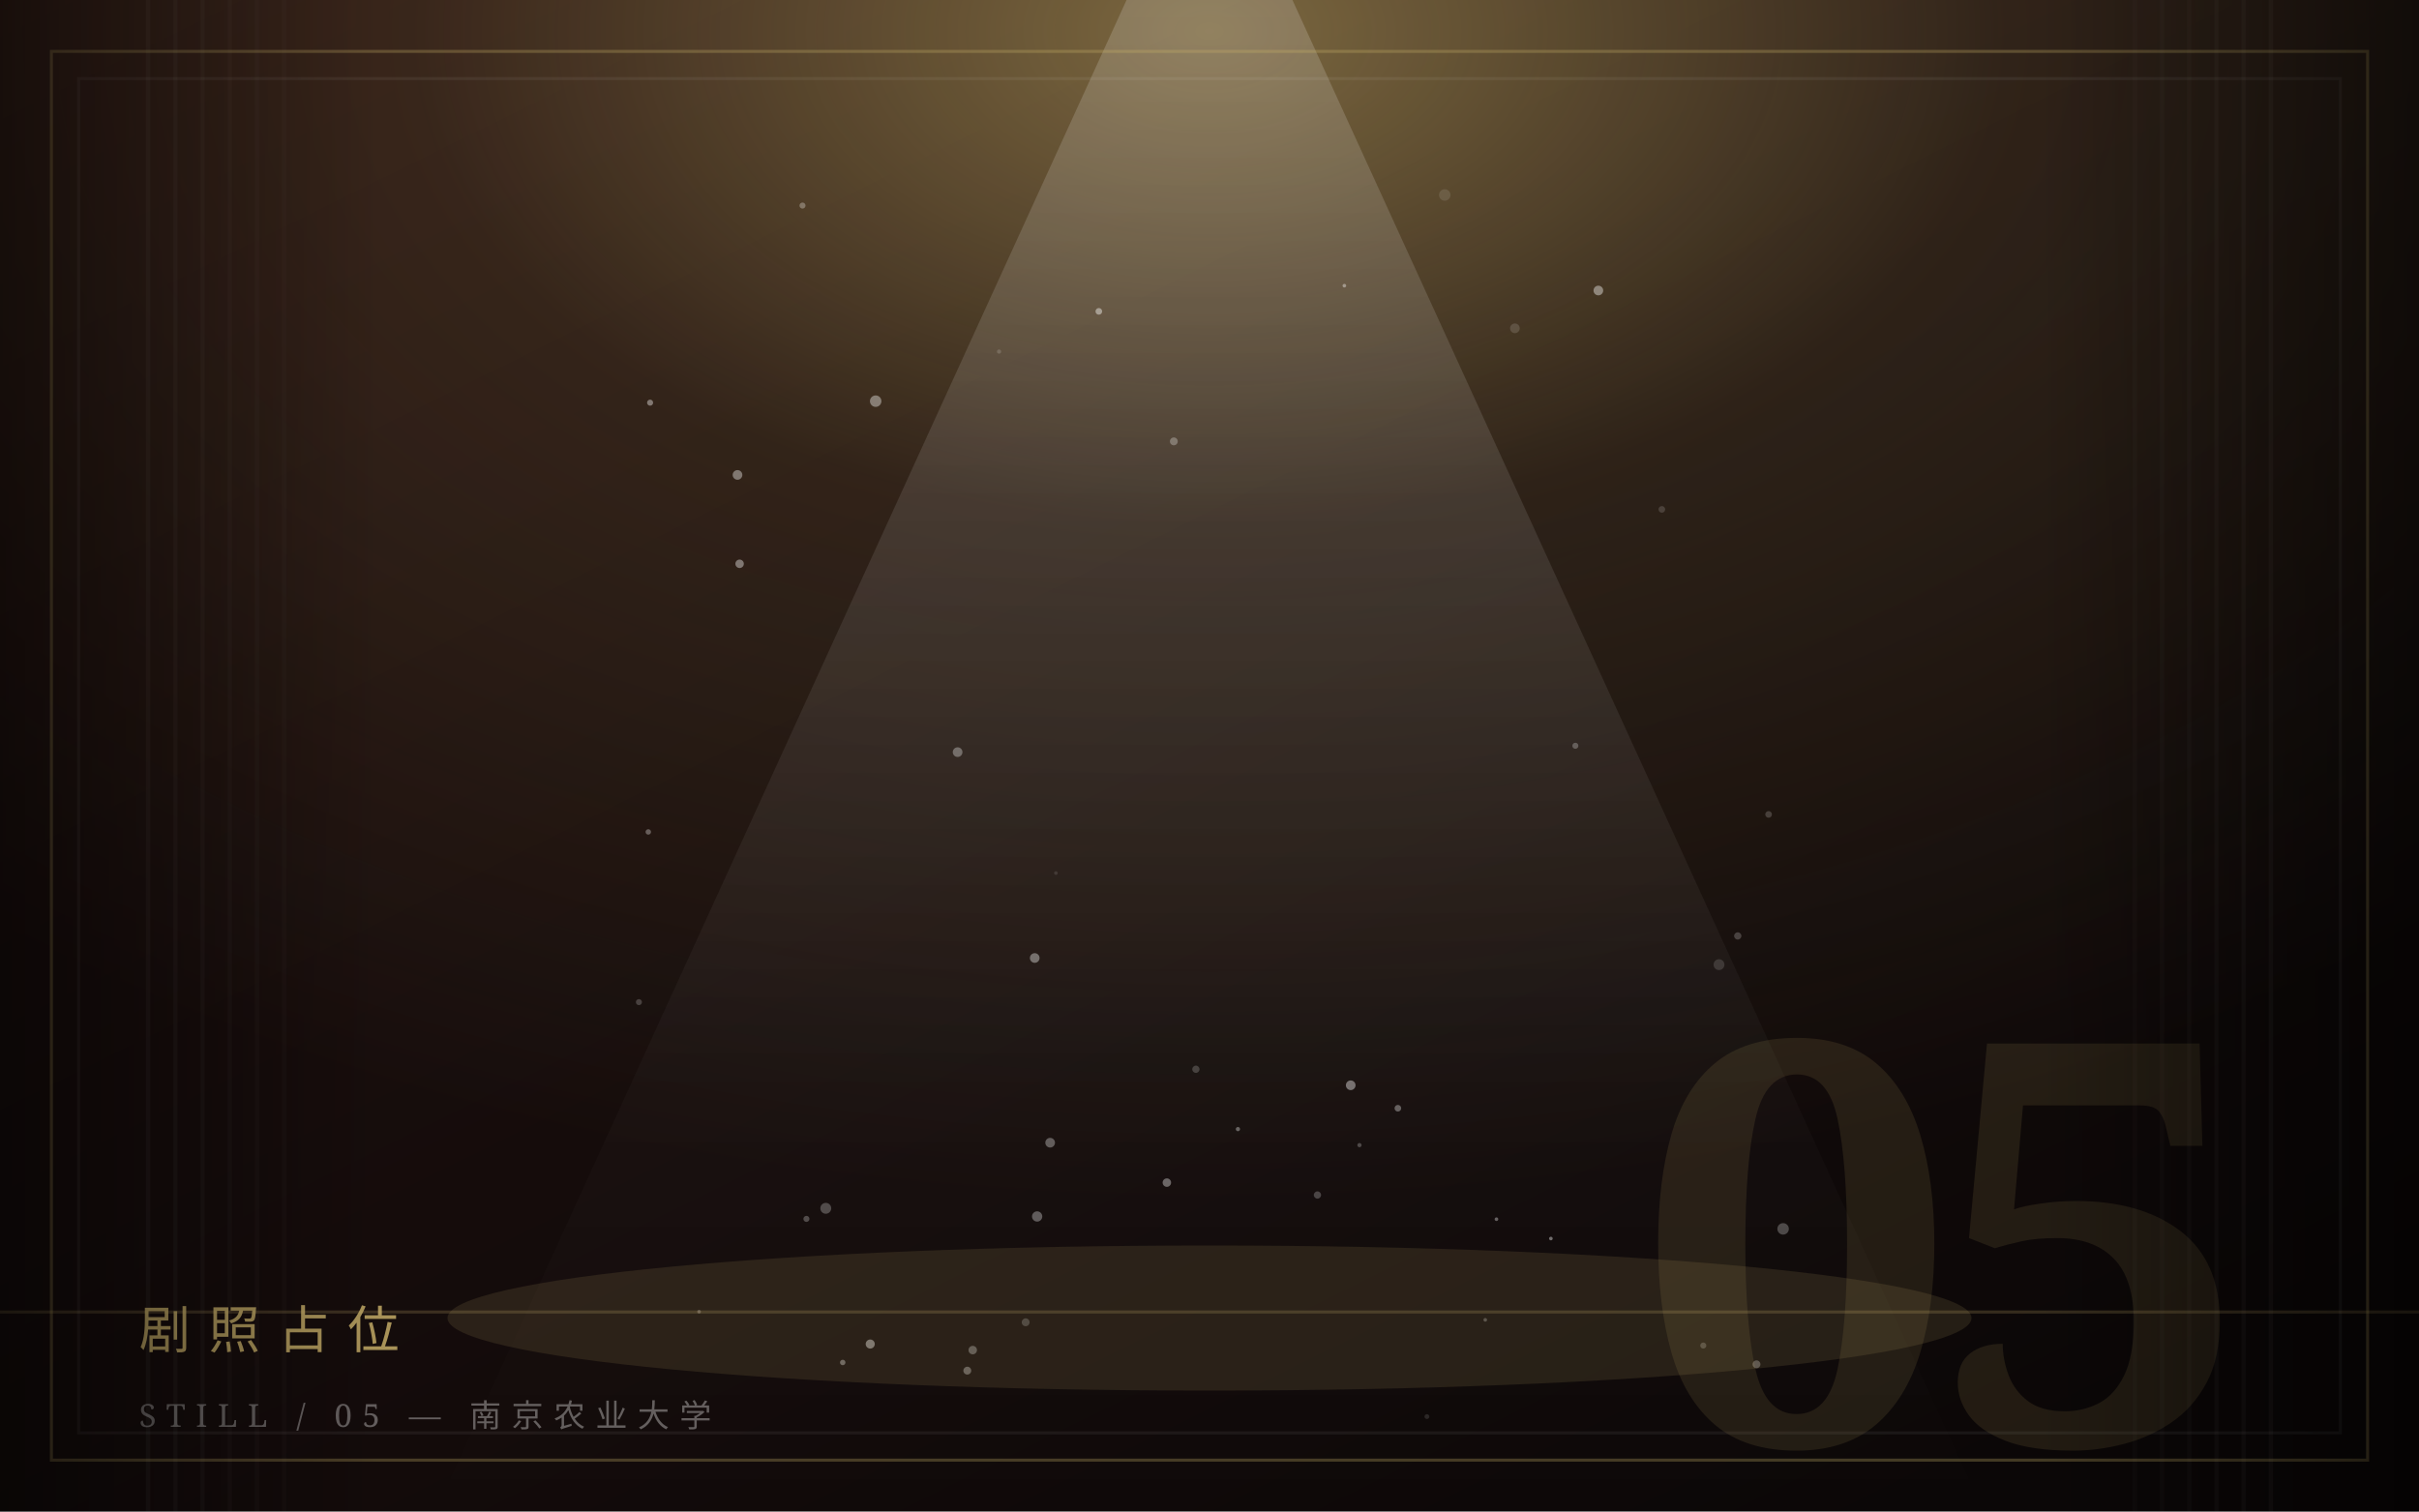
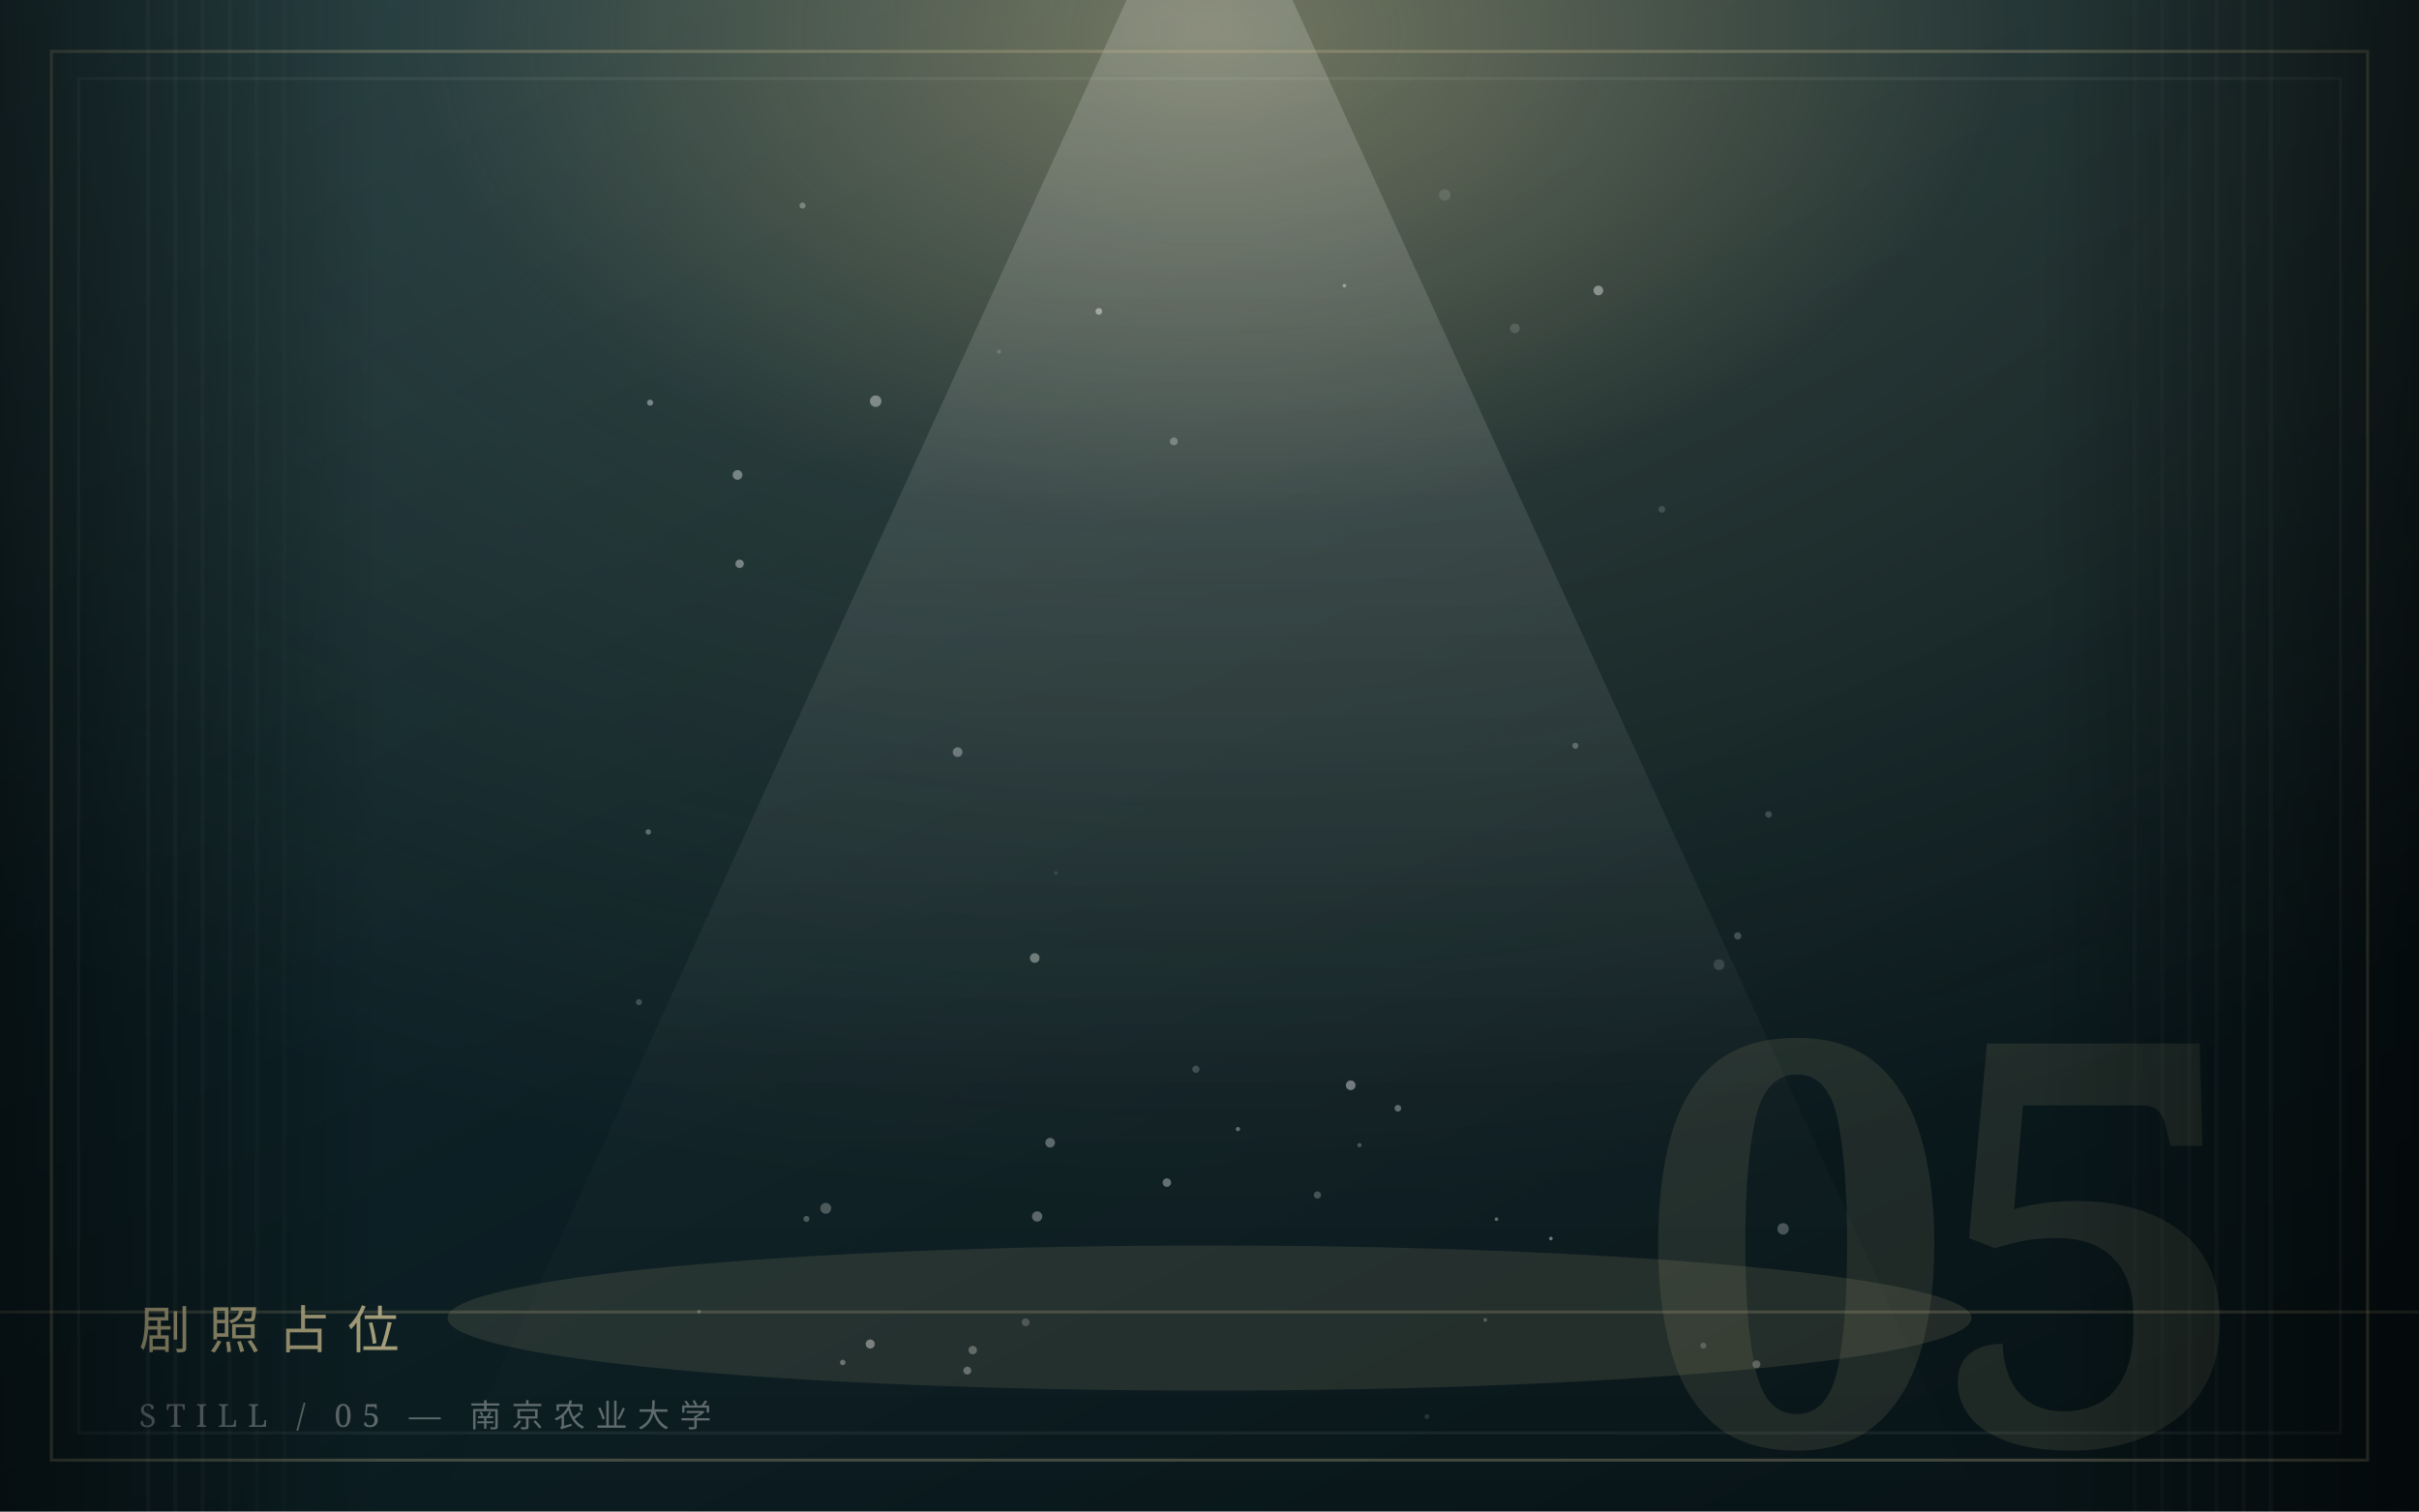
<svg xmlns="http://www.w3.org/2000/svg" viewBox="0 0 800 500" width="800" height="500" role="img" aria-label="南京农业大学剧照占位图">
  <defs>
    <linearGradient id="bg05" x1="0" y1="0" x2="0.8" y2="1">
-       <stop offset="0" stop-color="#261210" />
-       <stop offset="0.5" stop-color="#170d0c" />
-       <stop offset="1" stop-color="#0b0707" />
+       <stop offset="0" stop-color="#123039" />
+       <stop offset="0.5" stop-color="#0d2126" />
+       <stop offset="1" stop-color="#081417" />
    </linearGradient>
    <radialGradient id="spot05" cx="0.5" cy="0.02" r="0.78">
-       <stop offset="0" stop-color="#c8b069" stop-opacity="0.55" />
-       <stop offset="0.42" stop-color="#c8b069" stop-opacity="0.13" />
-       <stop offset="1" stop-color="#c8b069" stop-opacity="0" />
+       <stop offset="0" stop-color="#c6b98c" stop-opacity="0.55" />
+       <stop offset="0.42" stop-color="#c6b98c" stop-opacity="0.13" />
+       <stop offset="1" stop-color="#c6b98c" stop-opacity="0" />
    </radialGradient>
    <linearGradient id="cone05" x1="0" y1="0" x2="0" y2="1">
      <stop offset="0" stop-color="#ffffff" stop-opacity="0.20" />
      <stop offset="0.75" stop-color="#ffffff" stop-opacity="0.02" />
      <stop offset="1" stop-color="#ffffff" stop-opacity="0" />
    </linearGradient>
    <linearGradient id="veil05" x1="0" y1="0" x2="1" y2="0">
      <stop offset="0" stop-color="#000" stop-opacity="0.55" />
      <stop offset="0.16" stop-color="#000" stop-opacity="0" />
      <stop offset="0.84" stop-color="#000" stop-opacity="0" />
      <stop offset="1" stop-color="#000" stop-opacity="0.55" />
    </linearGradient>
  </defs>
  <rect width="800" height="500" fill="url(#bg05)" />
  <rect width="800" height="500" fill="url(#spot05)" />
  <polygon points="400,-60 656,500 144,500" fill="url(#cone05)" />
  <circle cx="446.7" cy="359.0" r="1.6" fill="#ffffff" opacity="0.40" />
  <circle cx="491.2" cy="436.6" r="0.6" fill="#ffffff" opacity="0.25" />
  <circle cx="568.5" cy="319.1" r="1.8" fill="#ffffff" opacity="0.14" />
  <circle cx="388.2" cy="146.0" r="1.3" fill="#ffffff" opacity="0.28" />
  <circle cx="215.0" cy="133.2" r="1.0" fill="#ffffff" opacity="0.39" />
  <circle cx="501.0" cy="108.6" r="1.6" fill="#ffffff" opacity="0.14" />
  <circle cx="444.6" cy="94.5" r="0.6" fill="#ffffff" opacity="0.38" />
  <circle cx="289.6" cy="132.7" r="1.9" fill="#ffffff" opacity="0.38" />
  <circle cx="319.9" cy="453.4" r="1.3" fill="#ffffff" opacity="0.32" />
  <circle cx="287.8" cy="444.6" r="1.5" fill="#ffffff" opacity="0.41" />
  <circle cx="549.6" cy="168.5" r="1.1" fill="#ffffff" opacity="0.15" />
  <circle cx="265.4" cy="68.0" r="1.0" fill="#ffffff" opacity="0.29" />
  <circle cx="211.3" cy="331.5" r="1.0" fill="#ffffff" opacity="0.20" />
  <circle cx="521.0" cy="246.7" r="1.0" fill="#ffffff" opacity="0.25" />
  <circle cx="477.8" cy="64.5" r="1.9" fill="#ffffff" opacity="0.11" />
  <circle cx="494.9" cy="403.3" r="0.6" fill="#ffffff" opacity="0.35" />
  <circle cx="349.2" cy="288.8" r="0.6" fill="#ffffff" opacity="0.11" />
  <circle cx="278.7" cy="450.7" r="0.9" fill="#ffffff" opacity="0.34" />
  <circle cx="563.3" cy="445.1" r="1.0" fill="#ffffff" opacity="0.21" />
  <circle cx="409.4" cy="373.5" r="0.7" fill="#ffffff" opacity="0.34" />
  <circle cx="512.9" cy="409.7" r="0.6" fill="#ffffff" opacity="0.40" />
  <circle cx="244.6" cy="186.5" r="1.4" fill="#ffffff" opacity="0.39" />
  <circle cx="339.2" cy="437.4" r="1.3" fill="#ffffff" opacity="0.20" />
  <circle cx="330.4" cy="116.3" r="0.7" fill="#ffffff" opacity="0.15" />
  <circle cx="471.9" cy="468.6" r="0.8" fill="#ffffff" opacity="0.12" />
  <circle cx="584.9" cy="269.4" r="1.1" fill="#ffffff" opacity="0.18" />
  <circle cx="435.7" cy="395.3" r="1.2" fill="#ffffff" opacity="0.23" />
  <circle cx="231.2" cy="433.9" r="0.6" fill="#ffffff" opacity="0.26" />
  <circle cx="528.6" cy="96.1" r="1.6" fill="#ffffff" opacity="0.40" />
  <circle cx="449.6" cy="378.8" r="0.7" fill="#ffffff" opacity="0.24" />
  <circle cx="266.7" cy="403.2" r="1.0" fill="#ffffff" opacity="0.25" />
  <circle cx="589.7" cy="406.5" r="1.9" fill="#ffffff" opacity="0.25" />
  <circle cx="395.5" cy="353.7" r="1.2" fill="#ffffff" opacity="0.19" />
  <circle cx="363.4" cy="103.0" r="1.1" fill="#ffffff" opacity="0.42" />
  <circle cx="574.7" cy="309.6" r="1.2" fill="#ffffff" opacity="0.21" />
  <circle cx="243.9" cy="157.1" r="1.6" fill="#ffffff" opacity="0.38" />
  <circle cx="347.3" cy="378.0" r="1.6" fill="#ffffff" opacity="0.32" />
  <circle cx="462.3" cy="366.6" r="1.1" fill="#ffffff" opacity="0.33" />
  <circle cx="316.7" cy="248.8" r="1.6" fill="#ffffff" opacity="0.32" />
  <circle cx="321.7" cy="446.6" r="1.4" fill="#ffffff" opacity="0.29" />
  <circle cx="214.4" cy="275.2" r="0.9" fill="#ffffff" opacity="0.31" />
  <circle cx="385.9" cy="391.2" r="1.4" fill="#ffffff" opacity="0.36" />
  <circle cx="342.2" cy="316.9" r="1.6" fill="#ffffff" opacity="0.37" />
  <circle cx="343.0" cy="402.4" r="1.7" fill="#ffffff" opacity="0.32" />
  <circle cx="580.9" cy="451.3" r="1.3" fill="#ffffff" opacity="0.27" />
  <circle cx="273.1" cy="399.7" r="1.8" fill="#ffffff" opacity="0.25" />
  <g opacity="0.5">
    <path d="M49 0 V500" stroke="#ffffff" stroke-opacity="0.08" stroke-width="1.4" />
    <path d="M58 0 V500" stroke="#ffffff" stroke-opacity="0.07" stroke-width="1.4" />
    <path d="M67 0 V500" stroke="#ffffff" stroke-opacity="0.06" stroke-width="1.4" />
    <path d="M76 0 V500" stroke="#ffffff" stroke-opacity="0.05" stroke-width="1.4" />
    <path d="M85 0 V500" stroke="#ffffff" stroke-opacity="0.04" stroke-width="1.4" />
    <path d="M94 0 V500" stroke="#ffffff" stroke-opacity="0.03" stroke-width="1.4" />
    <path d="M751 0 V500" stroke="#ffffff" stroke-opacity="0.08" stroke-width="1.4" />
    <path d="M742 0 V500" stroke="#ffffff" stroke-opacity="0.07" stroke-width="1.4" />
    <path d="M733 0 V500" stroke="#ffffff" stroke-opacity="0.06" stroke-width="1.4" />
    <path d="M724 0 V500" stroke="#ffffff" stroke-opacity="0.05" stroke-width="1.4" />
    <path d="M715 0 V500" stroke="#ffffff" stroke-opacity="0.04" stroke-width="1.4" />
    <path d="M706 0 V500" stroke="#ffffff" stroke-opacity="0.03" stroke-width="1.4" />
  </g>
-   <path d="M0 434 H800" stroke="#c8b069" stroke-opacity="0.22" />
-   <ellipse cx="400" cy="436" rx="252" ry="24" fill="#c8b069" opacity="0.13" />
-   <rect x="17" y="17" width="766" height="466" fill="none" stroke="#c8b069" stroke-opacity="0.30" />
+   <path d="M0 434 H800" stroke="#c6b98c" stroke-opacity="0.22" />
+   <ellipse cx="400" cy="436" rx="252" ry="24" fill="#c6b98c" opacity="0.13" />
+   <rect x="17" y="17" width="766" height="466" fill="none" stroke="#c6b98c" stroke-opacity="0.30" />
  <rect x="26" y="26" width="748" height="448" fill="none" stroke="#ffffff" stroke-opacity="0.06" />
-   <text x="744" y="478" text-anchor="end" font-family="Georgia, 'Songti SC', serif" font-size="186" font-weight="700" fill="#c8b069" fill-opacity="0.12" letter-spacing="-6">05</text>
-   <text x="46" y="446" font-family="'Songti SC', 'SimSun', serif" font-size="17" letter-spacing="6" fill="#c8b069" fill-opacity="0.82">剧照占位</text>
+   <text x="744" y="478" text-anchor="end" font-family="Georgia, 'Songti SC', serif" font-size="186" font-weight="700" fill="#c6b98c" fill-opacity="0.12" letter-spacing="-6">05</text>
+   <text x="46" y="446" font-family="'Songti SC', 'SimSun', serif" font-size="17" letter-spacing="6" fill="#c6b98c" fill-opacity="0.82">剧照占位</text>
  <text x="46" y="472" font-family="Georgia, 'Songti SC', serif" font-size="10.5" letter-spacing="3.4" fill="#ffffff" fill-opacity="0.34">STILL / 05 — 南京农业大学</text>
  <rect width="800" height="500" fill="url(#veil05)" />
</svg>
